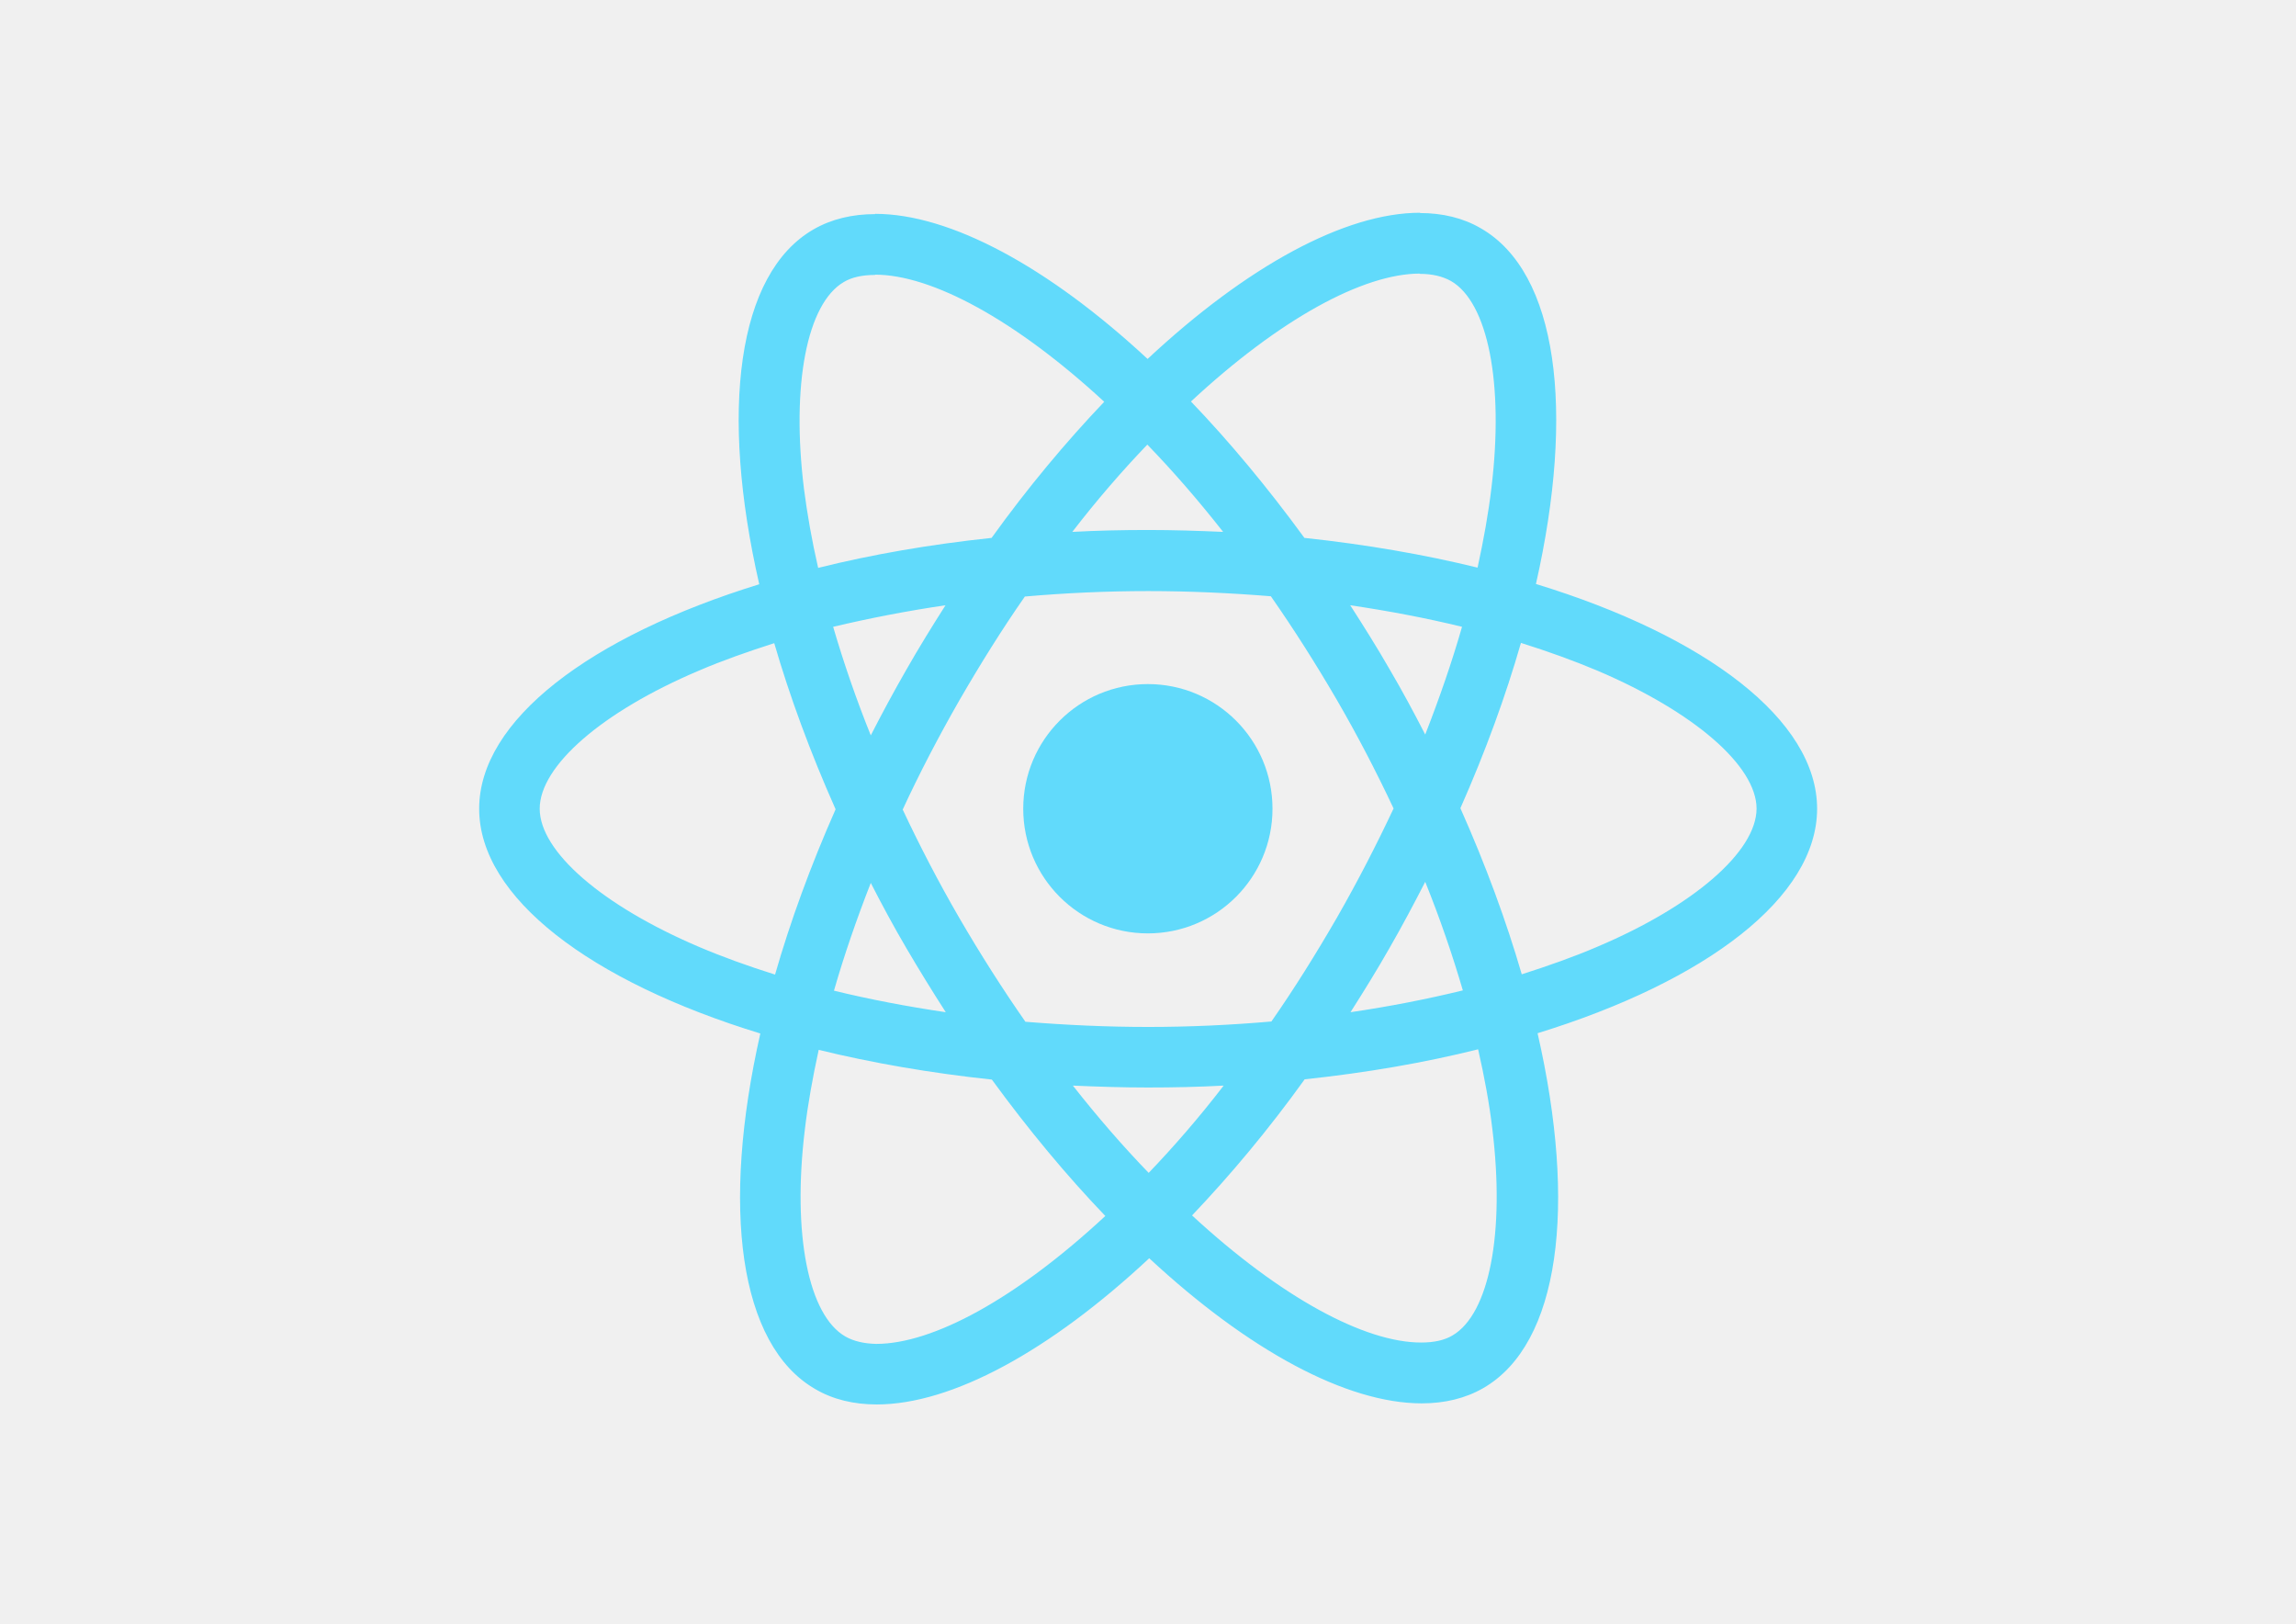
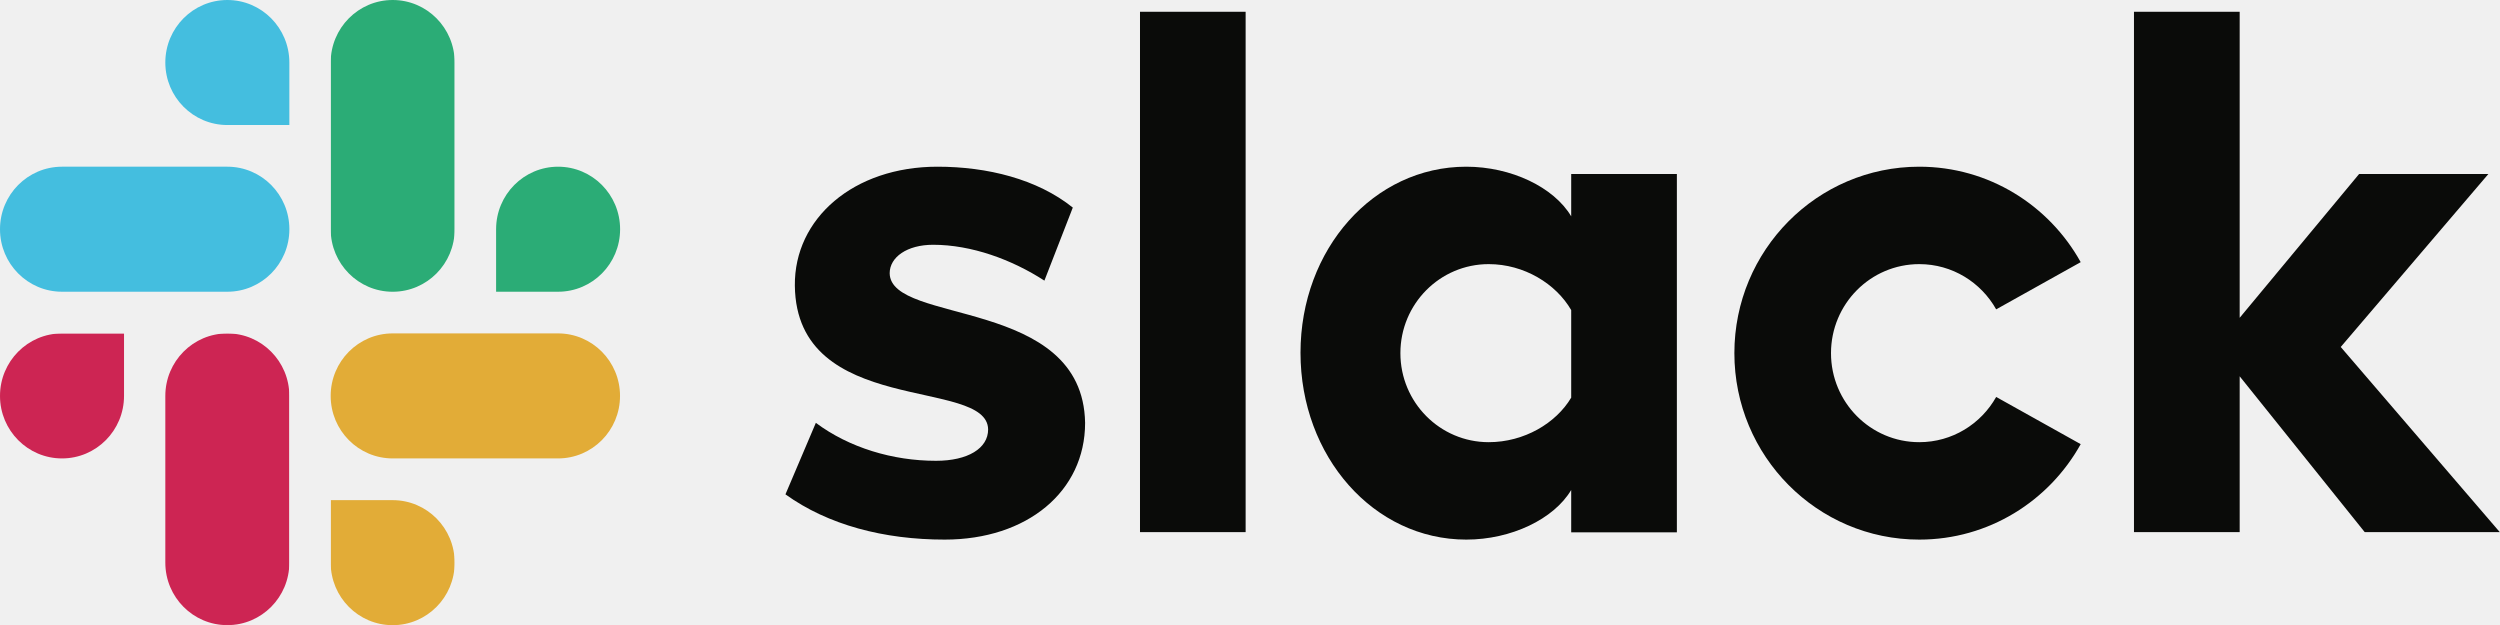
- <svg xmlns="http://www.w3.org/2000/svg" viewBox="0 0 841.9 595.3">
-   <g fill="#61DAFB">
-     <path d="M666.3 296.5c0-32.5-40.7-63.3-103.1-82.4 14.4-63.6 8-114.2-20.2-130.4-6.5-3.8-14.1-5.6-22.4-5.6v22.3c4.6 0 8.3.9 11.4 2.6 13.6 7.8 19.5 37.5 14.9 75.7-1.1 9.4-2.9 19.3-5.1 29.4-19.6-4.8-41-8.5-63.5-10.9-13.5-18.5-27.5-35.3-41.6-50 32.6-30.3 63.2-46.9 84-46.9V78c-27.5 0-63.5 19.6-99.9 53.6-36.4-33.8-72.4-53.2-99.9-53.2v22.3c20.7 0 51.4 16.5 84 46.6-14 14.7-28 31.4-41.3 49.9-22.6 2.4-44 6.1-63.6 11-2.3-10-4-19.7-5.2-29-4.7-38.2 1.1-67.9 14.6-75.8 3-1.8 6.9-2.6 11.5-2.6V78.5c-8.4 0-16 1.8-22.6 5.6-28.1 16.2-34.4 66.7-19.9 130.1-62.2 19.2-102.7 49.9-102.7 82.3 0 32.5 40.7 63.3 103.1 82.4-14.4 63.6-8 114.2 20.2 130.4 6.5 3.8 14.1 5.6 22.5 5.6 27.5 0 63.5-19.6 99.9-53.6 36.4 33.8 72.4 53.2 99.9 53.2 8.4 0 16-1.8 22.6-5.6 28.1-16.2 34.4-66.7 19.9-130.1 62-19.1 102.5-49.9 102.5-82.3zm-130.2-66.7c-3.7 12.9-8.3 26.2-13.5 39.5-4.1-8-8.4-16-13.1-24-4.6-8-9.5-15.8-14.4-23.4 14.2 2.1 27.9 4.7 41 7.9zm-45.8 106.5c-7.8 13.5-15.8 26.3-24.1 38.2-14.9 1.3-30 2-45.2 2-15.1 0-30.2-.7-45-1.9-8.3-11.9-16.4-24.6-24.2-38-7.6-13.1-14.5-26.4-20.8-39.8 6.2-13.4 13.2-26.8 20.7-39.9 7.8-13.5 15.8-26.3 24.1-38.2 14.9-1.3 30-2 45.2-2 15.1 0 30.2.7 45 1.9 8.3 11.9 16.4 24.6 24.2 38 7.6 13.1 14.5 26.4 20.8 39.8-6.3 13.4-13.2 26.8-20.7 39.9zm32.3-13c5.4 13.4 10 26.8 13.8 39.8-13.1 3.2-26.9 5.9-41.2 8 4.9-7.7 9.8-15.6 14.4-23.7 4.6-8 8.9-16.1 13-24.1zM421.2 430c-9.3-9.6-18.6-20.3-27.8-32 9 .4 18.2.7 27.5.7 9.4 0 18.7-.2 27.8-.7-9 11.7-18.3 22.4-27.5 32zm-74.4-58.9c-14.2-2.1-27.9-4.7-41-7.9 3.7-12.9 8.3-26.2 13.5-39.5 4.1 8 8.4 16 13.1 24 4.7 8 9.5 15.8 14.4 23.4zM420.7 163c9.3 9.6 18.6 20.3 27.8 32-9-.4-18.2-.7-27.5-.7-9.4 0-18.7.2-27.8.7 9-11.7 18.3-22.4 27.5-32zm-74 58.9c-4.9 7.7-9.8 15.6-14.4 23.7-4.6 8-8.9 16-13 24-5.4-13.4-10-26.8-13.8-39.8 13.1-3.1 26.9-5.8 41.2-7.9zm-90.5 125.2c-35.4-15.1-58.3-34.9-58.3-50.6 0-15.7 22.9-35.6 58.3-50.6 8.6-3.7 18-7 27.7-10.1 5.7 19.6 13.2 40 22.5 60.9-9.2 20.8-16.6 41.1-22.2 60.6-9.9-3.1-19.3-6.5-28-10.2zM310 490c-13.6-7.8-19.5-37.5-14.9-75.7 1.1-9.4 2.9-19.3 5.1-29.4 19.6 4.8 41 8.5 63.5 10.9 13.5 18.5 27.5 35.3 41.6 50-32.6 30.3-63.2 46.9-84 46.9-4.5-.1-8.3-1-11.3-2.7zm237.2-76.2c4.7 38.2-1.1 67.9-14.6 75.8-3 1.8-6.9 2.6-11.5 2.6-20.7 0-51.4-16.5-84-46.6 14-14.7 28-31.4 41.3-49.9 22.6-2.4 44-6.1 63.6-11 2.3 10.1 4.1 19.8 5.2 29.1zm38.5-66.7c-8.6 3.7-18 7-27.7 10.1-5.7-19.6-13.2-40-22.5-60.9 9.2-20.8 16.6-41.1 22.2-60.6 9.9 3.1 19.3 6.5 28.1 10.2 35.4 15.1 58.3 34.9 58.3 50.6-.1 15.7-23 35.6-58.4 50.6zM320.8 78.4z" />
-     <circle cx="420.9" cy="296.5" r="45.7" />
-     <path d="M520.5 78.1z" />
+ <svg xmlns="http://www.w3.org/2000/svg" width="100" height="25" viewBox="0 0 100 25" fill="none">
+   <path fill-rule="evenodd" clip-rule="evenodd" d="M31.418 19.774L32.634 16.914C33.966 17.906 35.703 18.432 37.44 18.432C38.714 18.432 39.525 17.935 39.525 17.177C39.496 15.075 31.852 16.709 31.794 11.426C31.765 8.741 34.139 6.668 37.498 6.668C39.496 6.668 41.493 7.164 42.912 8.303L41.776 11.225C40.47 10.38 38.859 9.791 37.324 9.791C36.282 9.791 35.587 10.287 35.587 10.93C35.616 13.002 43.318 11.864 43.404 16.914C43.404 19.658 41.088 21.584 37.788 21.584C35.356 21.584 33.126 21.001 31.418 19.774" fill="#0A0B09" />
+   <path fill-rule="evenodd" clip-rule="evenodd" d="M79.847 15.878C79.24 16.958 78.091 17.687 76.772 17.687C74.821 17.687 73.24 16.093 73.24 14.126C73.24 12.159 74.821 10.565 76.772 10.565C78.091 10.565 79.24 11.294 79.847 12.374L83.228 10.486C81.962 8.208 79.546 6.668 76.772 6.668C72.687 6.668 69.375 10.007 69.375 14.126C69.375 18.245 72.687 21.584 76.772 21.584C79.546 21.584 81.962 20.044 83.228 17.766L79.847 15.878" fill="#0A0B09" />
+   <mask id="mask0_821_12884" style="mask-type:alpha" maskUnits="userSpaceOnUse" x="45" y="0" width="55" height="22">
+     <path fill-rule="evenodd" clip-rule="evenodd" d="M45.598 0.461H99.999V21.294H45.598V0.461Z" fill="white" />
+   </mask>
+   <g mask="url(#mask0_821_12884)">
+     <path fill-rule="evenodd" clip-rule="evenodd" d="M45.598 21.294H49.825V0.461H45.598V21.294Z" fill="#0A0B09" />
+     <path fill-rule="evenodd" clip-rule="evenodd" d="M85.359 0.461V21.294H89.587V15.052L94.596 21.294H99.999L93.629 13.879L99.535 6.96H94.364L89.587 12.712V0.461H85.359" fill="#0A0B09" />
+   </g>
+   <path fill-rule="evenodd" clip-rule="evenodd" d="M62.848 6.96V8.653C62.153 7.485 60.445 6.668 58.65 6.668C54.944 6.668 52.02 9.966 52.02 14.111C52.02 18.257 54.944 21.584 58.65 21.584C60.445 21.584 62.153 20.767 62.848 19.599V21.292H67.075V6.96H62.848ZM62.848 15.906C62.24 16.928 60.967 17.687 59.548 17.687C57.597 17.687 56.016 16.093 56.016 14.126C56.016 12.159 57.597 10.565 59.548 10.565C60.967 10.565 62.24 11.353 62.848 12.403V15.906Z" fill="#0A0B09" />
+   <path fill-rule="evenodd" clip-rule="evenodd" d="M9.094 0C7.724 0 6.613 1.12 6.613 2.501C6.613 3.882 7.724 5.001 9.094 5.001H11.574V2.501C11.574 1.12 10.463 0 9.094 0" fill="#44BEDF" />
+   <path fill-rule="evenodd" clip-rule="evenodd" d="M9.095 6.668H2.48C1.11 6.668 0 7.788 0 9.169C0 10.55 1.11 11.669 2.48 11.669H9.095C10.464 11.669 11.575 10.55 11.575 9.169C11.575 7.788 10.464 6.668 9.095 6.668" fill="#44BEDF" />
+   <path fill-rule="evenodd" clip-rule="evenodd" d="M24.804 9.169C24.804 7.788 23.694 6.668 22.324 6.668C20.954 6.668 19.844 7.788 19.844 9.169V11.669H22.324C23.694 11.669 24.804 10.55 24.804 9.169" fill="#2BAC76" />
+   <mask id="mask1_821_12884" style="mask-type:alpha" maskUnits="userSpaceOnUse" x="13" y="0" width="6" height="25">
+     <path fill-rule="evenodd" clip-rule="evenodd" d="M13.227 0H18.187V25H13.227V0Z" fill="white" />
+   </mask>
+   <g mask="url(#mask1_821_12884)">
+     <path fill-rule="evenodd" clip-rule="evenodd" d="M18.187 9.169V2.501C18.187 1.12 17.077 0 15.707 0C14.337 0 13.227 1.12 13.227 2.501V9.169C13.227 10.55 14.337 11.67 15.707 11.67C17.077 11.67 18.187 10.55 18.187 9.169" fill="#2BAC76" />
+     <path fill-rule="evenodd" clip-rule="evenodd" d="M15.707 25.007C17.077 25.007 18.187 23.888 18.187 22.507C18.187 21.125 17.077 20.006 15.707 20.006H13.227V22.507C13.227 23.888 14.337 25.007 15.707 25.007" fill="#E2AC37" />
+   </g>
+   <path fill-rule="evenodd" clip-rule="evenodd" d="M15.707 18.337H22.321C23.691 18.337 24.801 17.218 24.801 15.837C24.801 14.456 23.691 13.336 22.321 13.336H15.707C14.337 13.336 13.227 14.456 13.227 15.837C13.227 17.218 14.337 18.337 15.707 18.337" fill="#E2AC37" />
+   <mask id="mask2_821_12884" style="mask-type:alpha" maskUnits="userSpaceOnUse" x="0" y="13" width="12" height="12">
+     <path fill-rule="evenodd" clip-rule="evenodd" d="M0 13.336H11.575V24.999H0V13.336Z" fill="white" />
+   </mask>
+   <g mask="url(#mask2_821_12884)">
+     <path fill-rule="evenodd" clip-rule="evenodd" d="M0 15.837C0 17.218 1.11 18.337 2.48 18.337C3.85 18.337 4.961 17.218 4.961 15.837V13.336H2.48C1.11 13.336 0 14.456 0 15.837" fill="#CD2553" />
+     <path fill-rule="evenodd" clip-rule="evenodd" d="M6.613 15.837V22.505C6.613 23.887 7.724 25.006 9.094 25.006C10.463 25.006 11.574 23.887 11.574 22.505V15.837C11.574 14.455 10.463 13.336 9.094 13.336C7.724 13.336 6.613 14.456 6.613 15.837" fill="#CD2553" />
  </g>
</svg>
